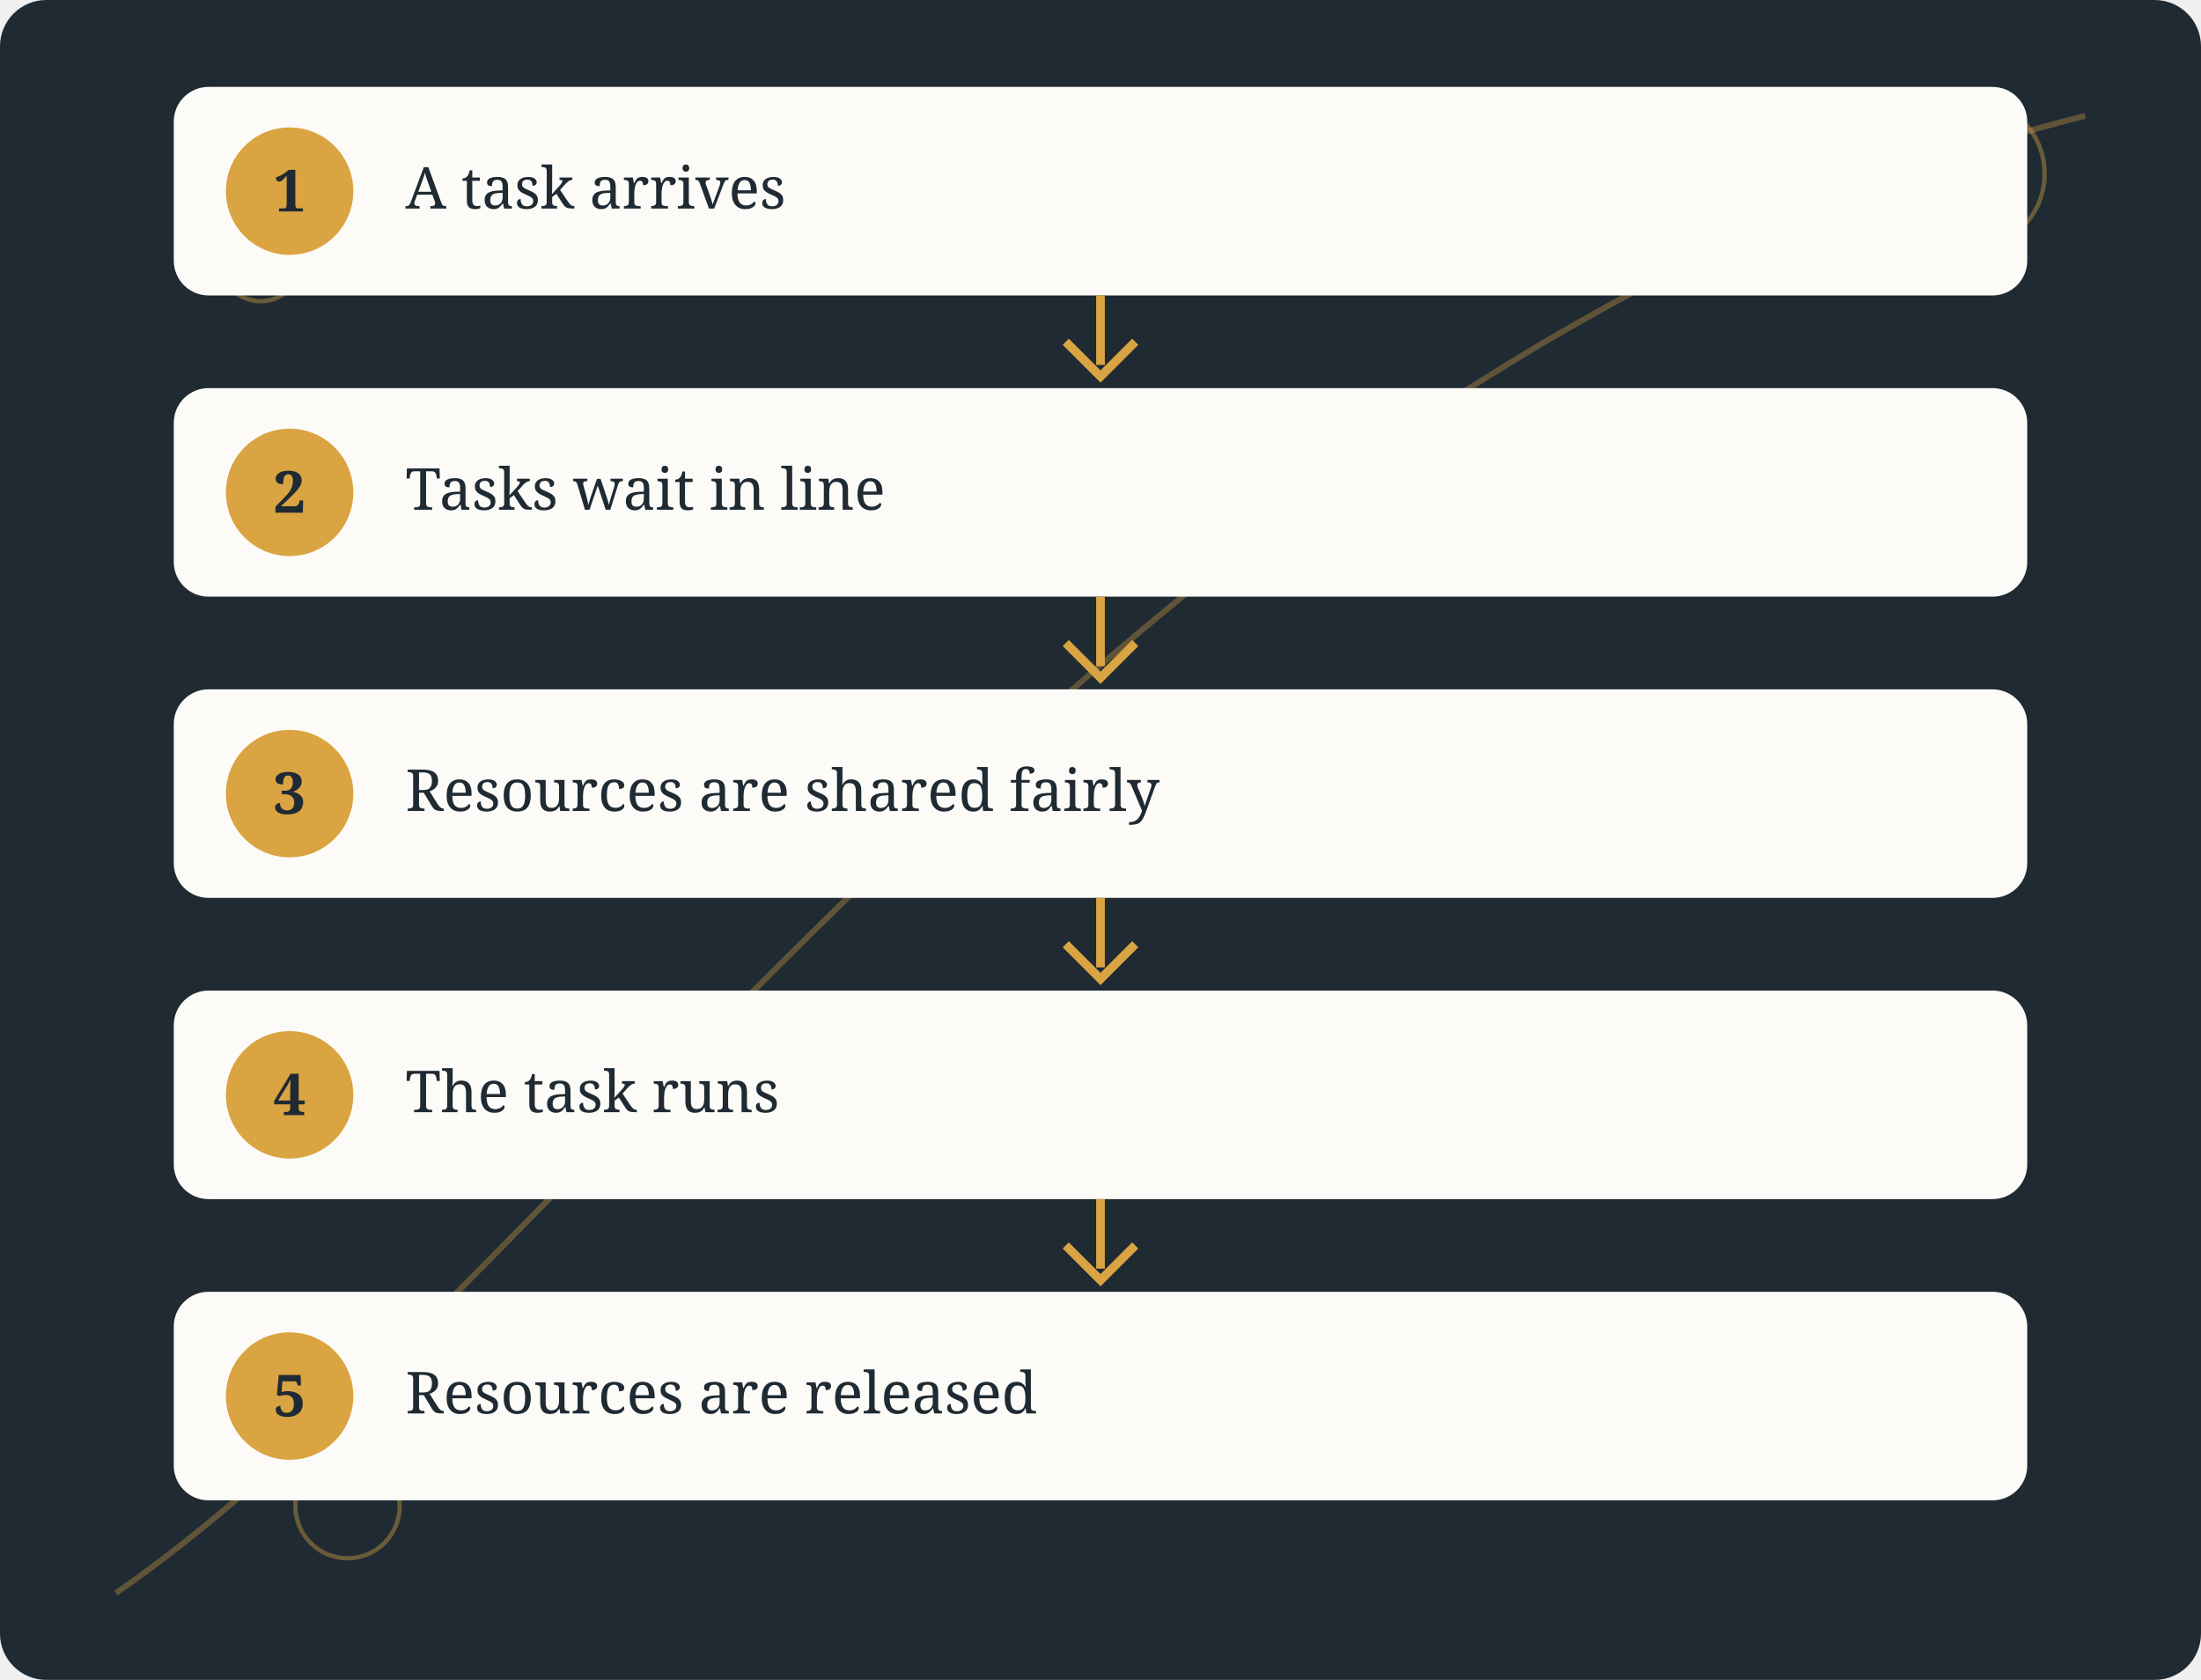
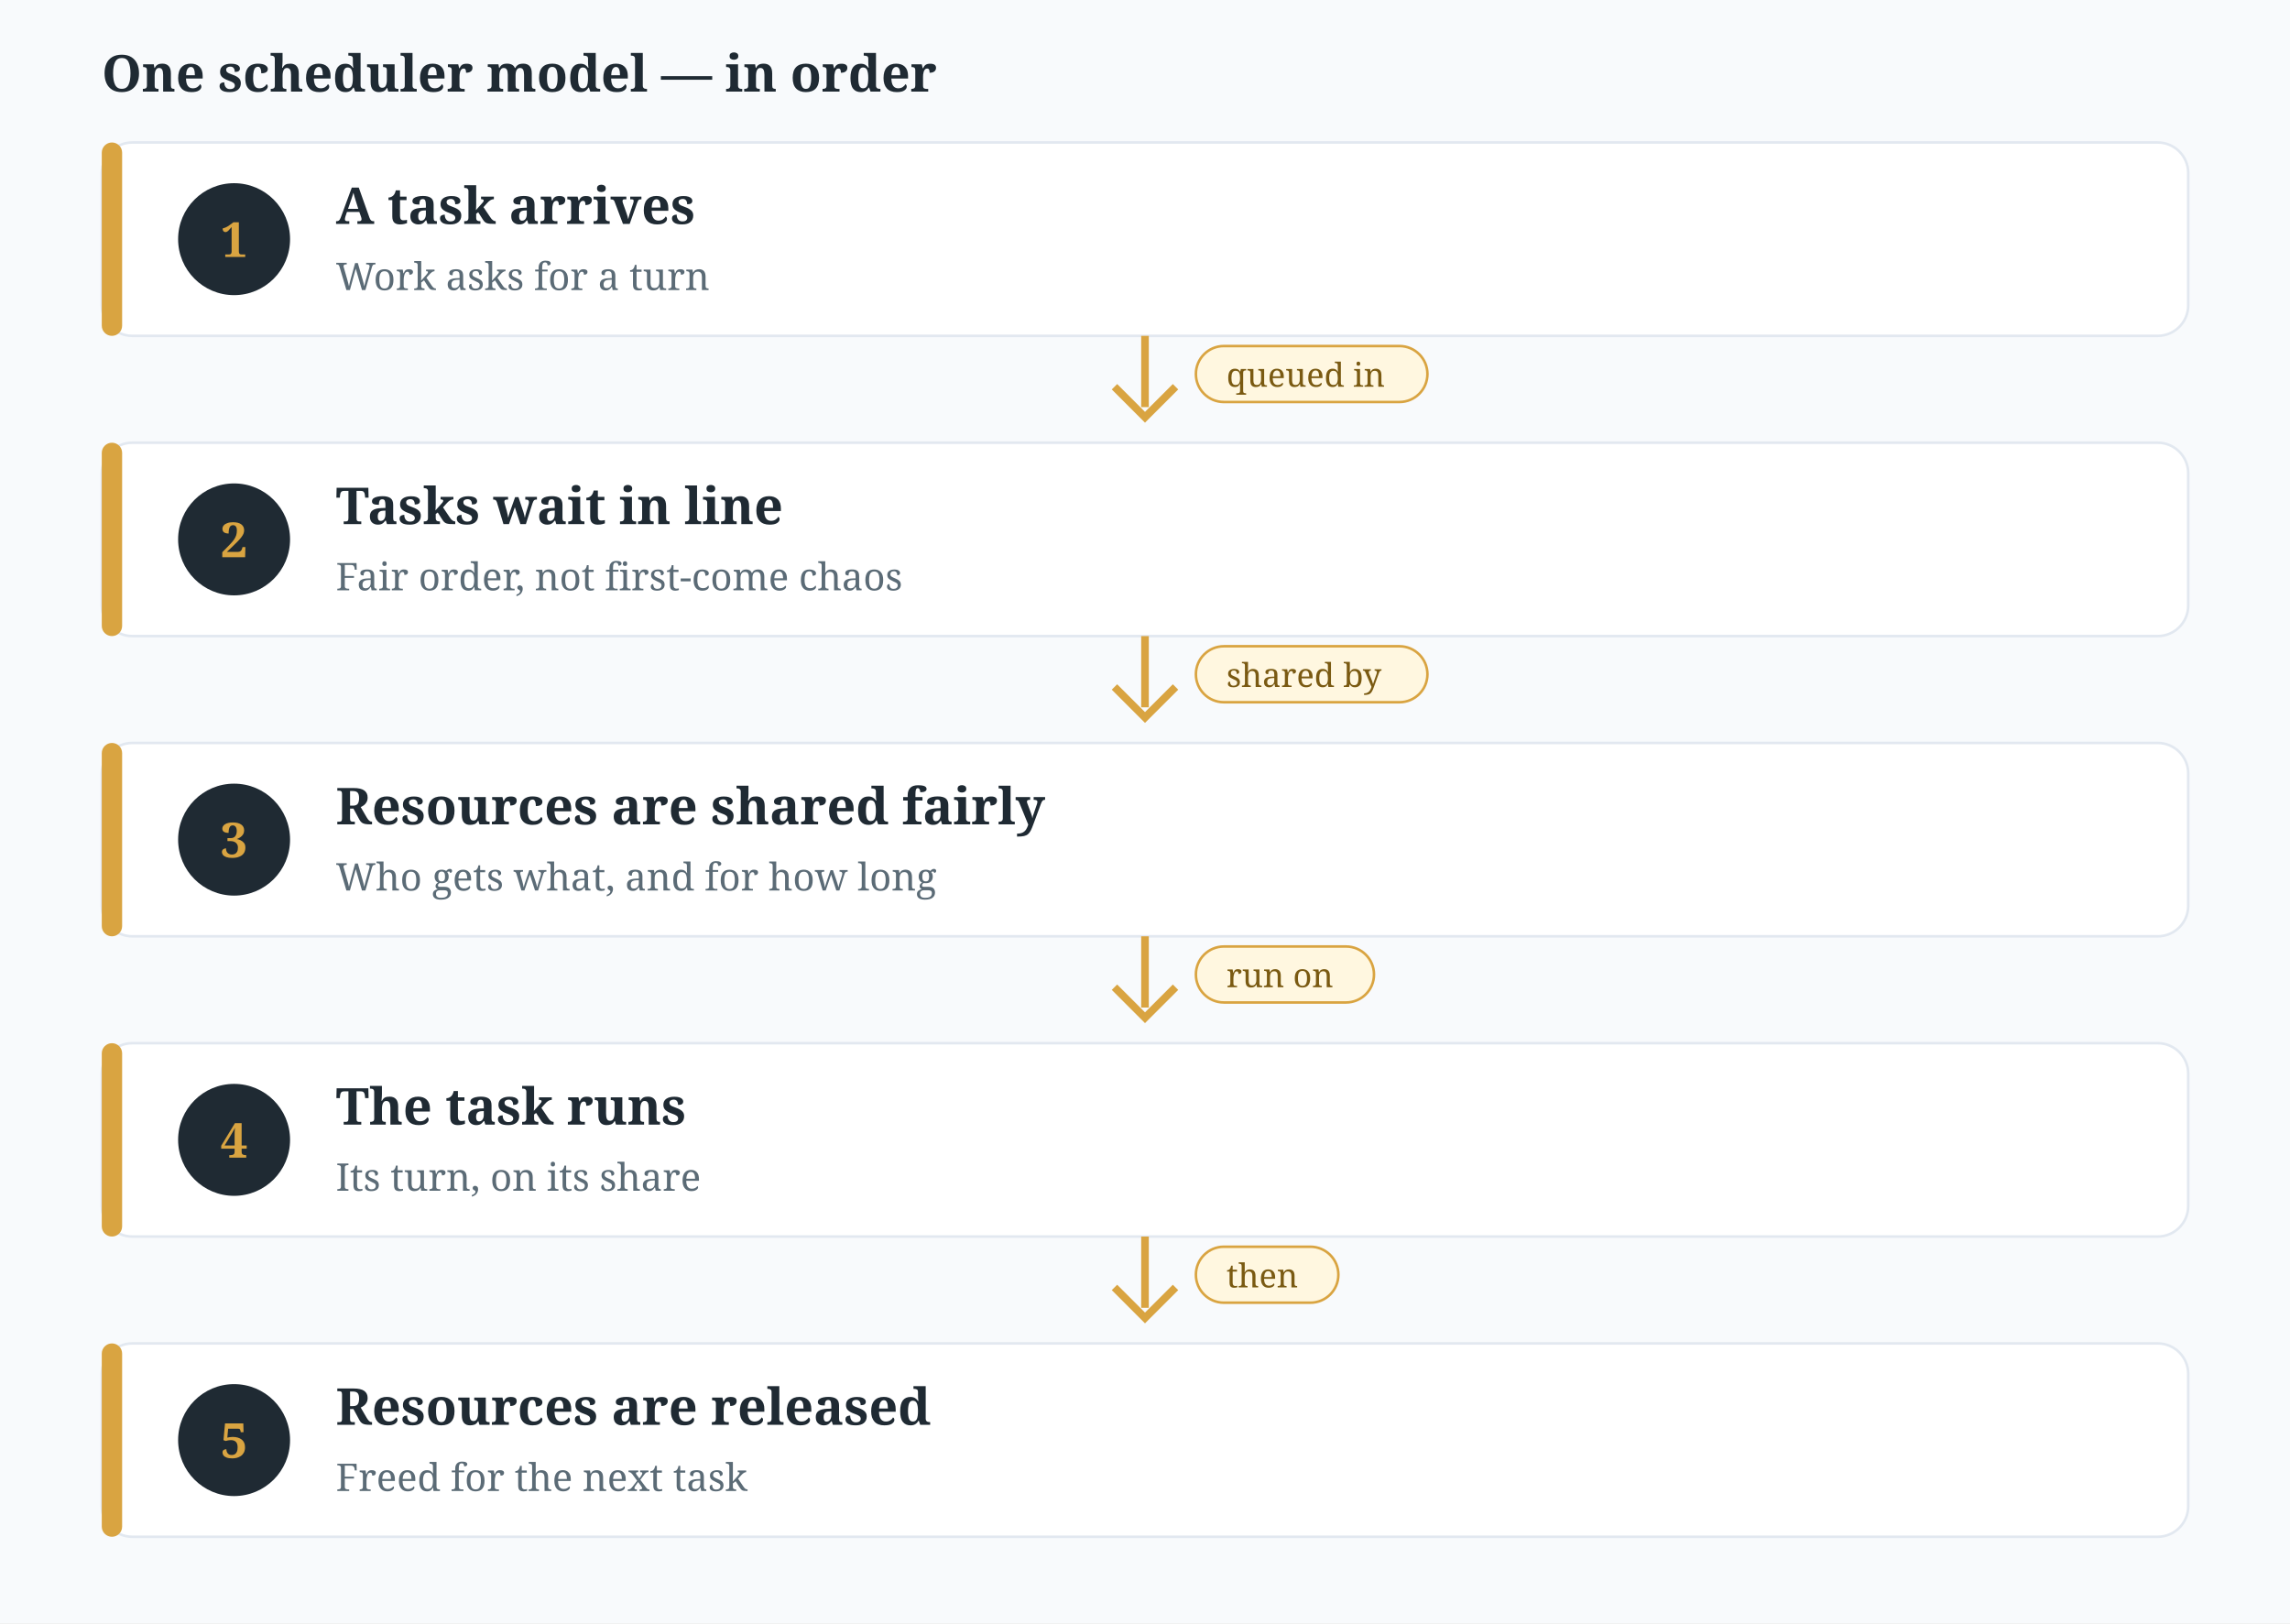
- <svg xmlns="http://www.w3.org/2000/svg" viewBox="0 0 760 580" role="img" aria-label="One scheduler model flow">
-   <rect width="760" height="580" rx="16" fill="#1f2a33" />
-   <path d="M40 550 C 200 440, 400 120, 720 40" fill="none" stroke="#d9a441" stroke-width="2" opacity="0.35" />
-   <circle cx="680" cy="60" r="26" fill="none" stroke="#d9a441" stroke-width="1.5" opacity="0.4" />
-   <circle cx="90" cy="90" r="14" fill="none" stroke="#d9a441" stroke-width="1.5" opacity="0.4" />
-   <circle cx="620" cy="180" r="10" fill="none" stroke="#d9a441" stroke-width="1.5" opacity="0.4" />
-   <circle cx="120" cy="520" r="18" fill="none" stroke="#d9a441" stroke-width="1.5" opacity="0.4" />
-   <rect x="60" y="30" width="640" height="72" rx="12" fill="#fdfbf7" />
-   <circle cx="100" cy="66" r="22" fill="#d9a441" />
-   <text x="100" y="73" text-anchor="middle" font-family="Georgia,serif" font-size="20" font-weight="700" fill="#1f2a33">1</text>
-   <text x="140" y="72" font-family="Georgia,serif" font-size="20" fill="#1f2a33">A task arrives</text>
-   <path d="M380 102 L380 126 M368 118 L380 130 L392 118" fill="none" stroke="#d9a441" stroke-width="3" />
-   <rect x="60" y="134" width="640" height="72" rx="12" fill="#fdfbf7" />
-   <circle cx="100" cy="170" r="22" fill="#d9a441" />
-   <text x="100" y="177" text-anchor="middle" font-family="Georgia,serif" font-size="20" font-weight="700" fill="#1f2a33">2</text>
-   <text x="140" y="176" font-family="Georgia,serif" font-size="20" fill="#1f2a33">Tasks wait in line</text>
-   <path d="M380 206 L380 230 M368 222 L380 234 L392 222" fill="none" stroke="#d9a441" stroke-width="3" />
-   <rect x="60" y="238" width="640" height="72" rx="12" fill="#fdfbf7" />
-   <circle cx="100" cy="274" r="22" fill="#d9a441" />
-   <text x="100" y="281" text-anchor="middle" font-family="Georgia,serif" font-size="20" font-weight="700" fill="#1f2a33">3</text>
-   <text x="140" y="280" font-family="Georgia,serif" font-size="20" fill="#1f2a33">Resources are shared fairly</text>
-   <path d="M380 310 L380 334 M368 326 L380 338 L392 326" fill="none" stroke="#d9a441" stroke-width="3" />
-   <rect x="60" y="342" width="640" height="72" rx="12" fill="#fdfbf7" />
-   <circle cx="100" cy="378" r="22" fill="#d9a441" />
-   <text x="100" y="385" text-anchor="middle" font-family="Georgia,serif" font-size="20" font-weight="700" fill="#1f2a33">4</text>
-   <text x="140" y="384" font-family="Georgia,serif" font-size="20" fill="#1f2a33">The task runs</text>
-   <path d="M380 414 L380 438 M368 430 L380 442 L392 430" fill="none" stroke="#d9a441" stroke-width="3" />
-   <rect x="60" y="446" width="640" height="72" rx="12" fill="#fdfbf7" />
-   <circle cx="100" cy="482" r="22" fill="#d9a441" />
-   <text x="100" y="489" text-anchor="middle" font-family="Georgia,serif" font-size="20" font-weight="700" fill="#1f2a33">5</text>
-   <text x="140" y="488" font-family="Georgia,serif" font-size="20" fill="#1f2a33">Resources are released</text>
+ <svg xmlns="http://www.w3.org/2000/svg" viewBox="0 0 900 638" role="img" aria-label="One scheduler model flow">
+   <rect width="900" height="638" fill="#F8FAFC" />
+   <text x="40" y="36" font-family="Georgia,serif" font-size="20" font-weight="700" fill="#1F2A33">One scheduler model — in order</text>
+   <rect x="40" y="56" width="820" height="76" rx="12" fill="#FFFFFF" stroke="#E2E8F0" />
+   <rect x="40" y="56" width="8" height="76" rx="4" fill="#D9A441" />
+   <circle cx="92" cy="94" r="22" fill="#1F2A33" />
+   <text x="92" y="101" text-anchor="middle" font-family="Georgia,serif" font-size="19" font-weight="700" fill="#D9A441">1</text>
+   <text x="132" y="88" font-family="Georgia,serif" font-size="20" font-weight="700" fill="#1F2A33">A task arrives</text>
+   <text x="132" y="114" font-family="Georgia,serif" font-size="15" fill="#5B6B76">Work asks for a turn</text>
+   <path d="M450 132 L450 160 M438 152 L450 164 L462 152" fill="none" stroke="#D9A441" stroke-width="3" />
+   <rect x="470" y="136" width="91" height="22" rx="11" fill="#FFF7E0" stroke="#D9A441" />
+   <text x="482" y="152" font-family="Georgia,serif" font-size="13" fill="#7A5A12">queued in</text>
+   <rect x="40" y="174" width="820" height="76" rx="12" fill="#FFFFFF" stroke="#E2E8F0" />
+   <rect x="40" y="174" width="8" height="76" rx="4" fill="#D9A441" />
+   <circle cx="92" cy="212" r="22" fill="#1F2A33" />
+   <text x="92" y="219" text-anchor="middle" font-family="Georgia,serif" font-size="19" font-weight="700" fill="#D9A441">2</text>
+   <text x="132" y="206" font-family="Georgia,serif" font-size="20" font-weight="700" fill="#1F2A33">Tasks wait in line</text>
+   <text x="132" y="232" font-family="Georgia,serif" font-size="15" fill="#5B6B76">Fair order, not first-come chaos</text>
+   <path d="M450 250 L450 278 M438 270 L450 282 L462 270" fill="none" stroke="#D9A441" stroke-width="3" />
+   <rect x="470" y="254" width="91" height="22" rx="11" fill="#FFF7E0" stroke="#D9A441" />
+   <text x="482" y="270" font-family="Georgia,serif" font-size="13" fill="#7A5A12">shared by</text>
+   <rect x="40" y="292" width="820" height="76" rx="12" fill="#FFFFFF" stroke="#E2E8F0" />
+   <rect x="40" y="292" width="8" height="76" rx="4" fill="#D9A441" />
+   <circle cx="92" cy="330" r="22" fill="#1F2A33" />
+   <text x="92" y="337" text-anchor="middle" font-family="Georgia,serif" font-size="19" font-weight="700" fill="#D9A441">3</text>
+   <text x="132" y="324" font-family="Georgia,serif" font-size="20" font-weight="700" fill="#1F2A33">Resources are shared fairly</text>
+   <text x="132" y="350" font-family="Georgia,serif" font-size="15" fill="#5B6B76">Who gets what, and for how long</text>
+   <path d="M450 368 L450 396 M438 388 L450 400 L462 388" fill="none" stroke="#D9A441" stroke-width="3" />
+   <rect x="470" y="372" width="70" height="22" rx="11" fill="#FFF7E0" stroke="#D9A441" />
+   <text x="482" y="388" font-family="Georgia,serif" font-size="13" fill="#7A5A12">run on</text>
+   <rect x="40" y="410" width="820" height="76" rx="12" fill="#FFFFFF" stroke="#E2E8F0" />
+   <rect x="40" y="410" width="8" height="76" rx="4" fill="#D9A441" />
+   <circle cx="92" cy="448" r="22" fill="#1F2A33" />
+   <text x="92" y="455" text-anchor="middle" font-family="Georgia,serif" font-size="19" font-weight="700" fill="#D9A441">4</text>
+   <text x="132" y="442" font-family="Georgia,serif" font-size="20" font-weight="700" fill="#1F2A33">The task runs</text>
+   <text x="132" y="468" font-family="Georgia,serif" font-size="15" fill="#5B6B76">Its turn, on its share</text>
+   <path d="M450 486 L450 514 M438 506 L450 518 L462 506" fill="none" stroke="#D9A441" stroke-width="3" />
+   <rect x="470" y="490" width="56" height="22" rx="11" fill="#FFF7E0" stroke="#D9A441" />
+   <text x="482" y="506" font-family="Georgia,serif" font-size="13" fill="#7A5A12">then</text>
+   <rect x="40" y="528" width="820" height="76" rx="12" fill="#FFFFFF" stroke="#E2E8F0" />
+   <rect x="40" y="528" width="8" height="76" rx="4" fill="#D9A441" />
+   <circle cx="92" cy="566" r="22" fill="#1F2A33" />
+   <text x="92" y="573" text-anchor="middle" font-family="Georgia,serif" font-size="19" font-weight="700" fill="#D9A441">5</text>
+   <text x="132" y="560" font-family="Georgia,serif" font-size="20" font-weight="700" fill="#1F2A33">Resources are released</text>
+   <text x="132" y="586" font-family="Georgia,serif" font-size="15" fill="#5B6B76">Freed for the next task</text>
</svg>
